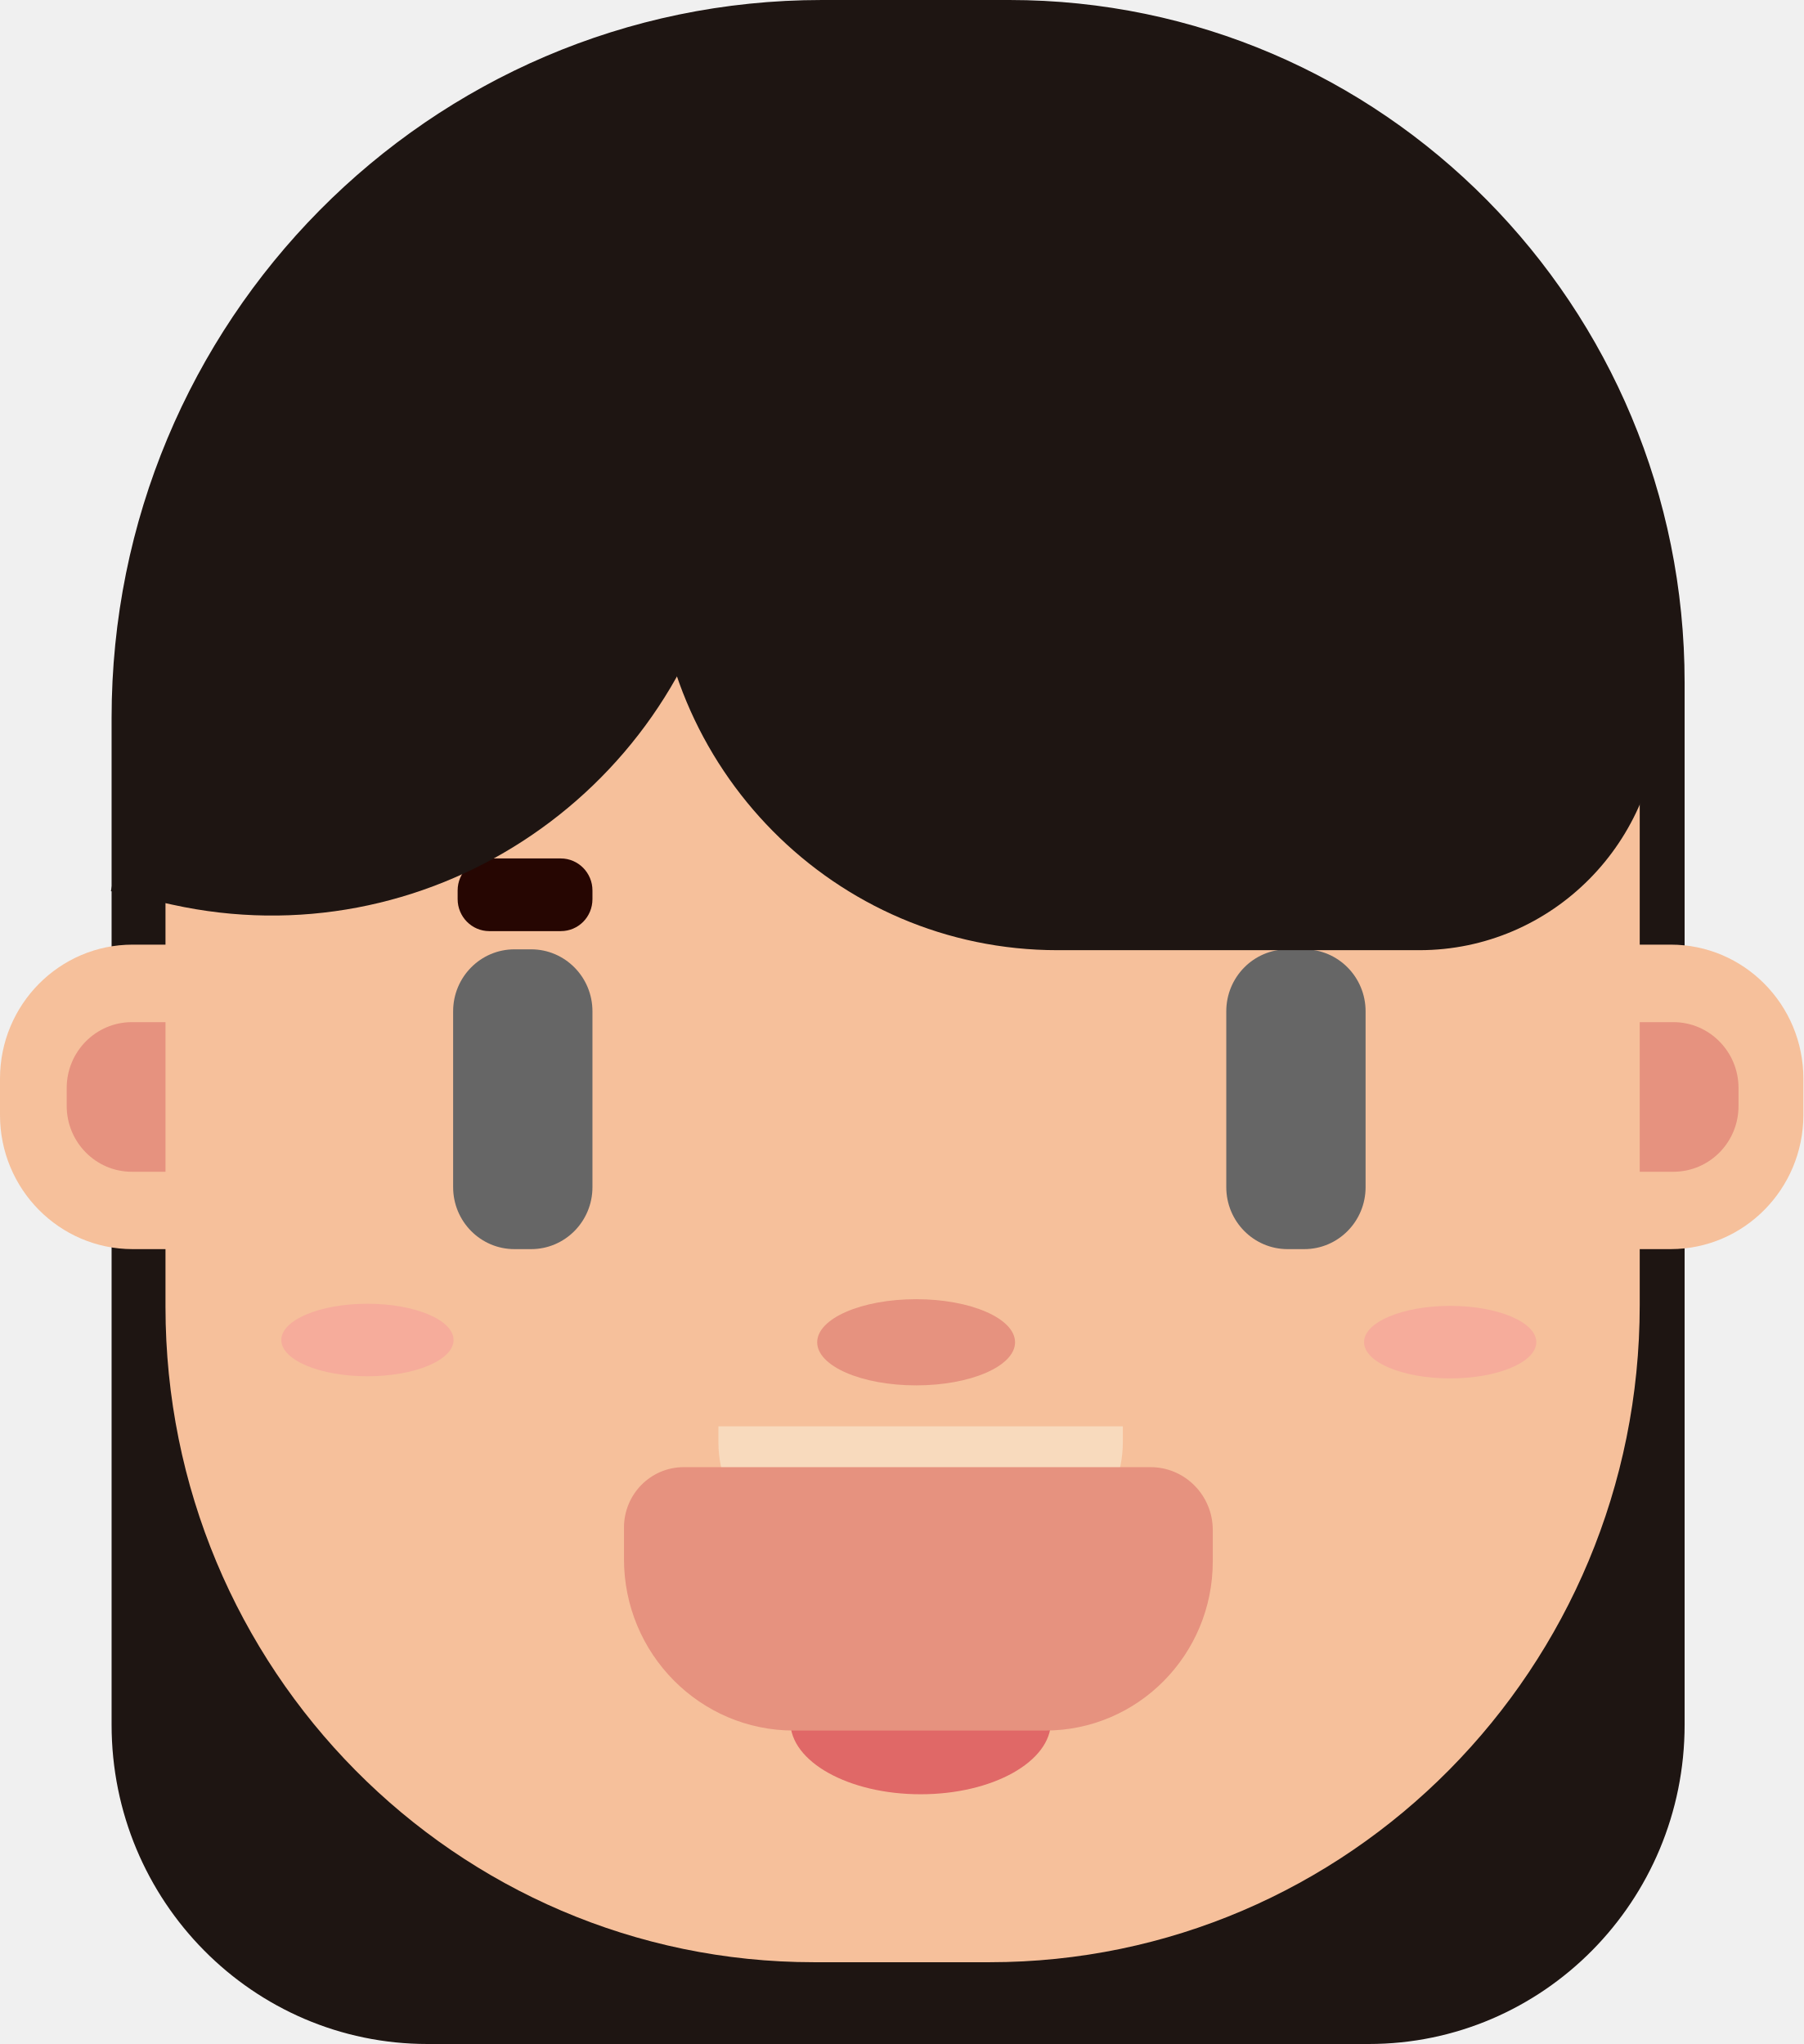
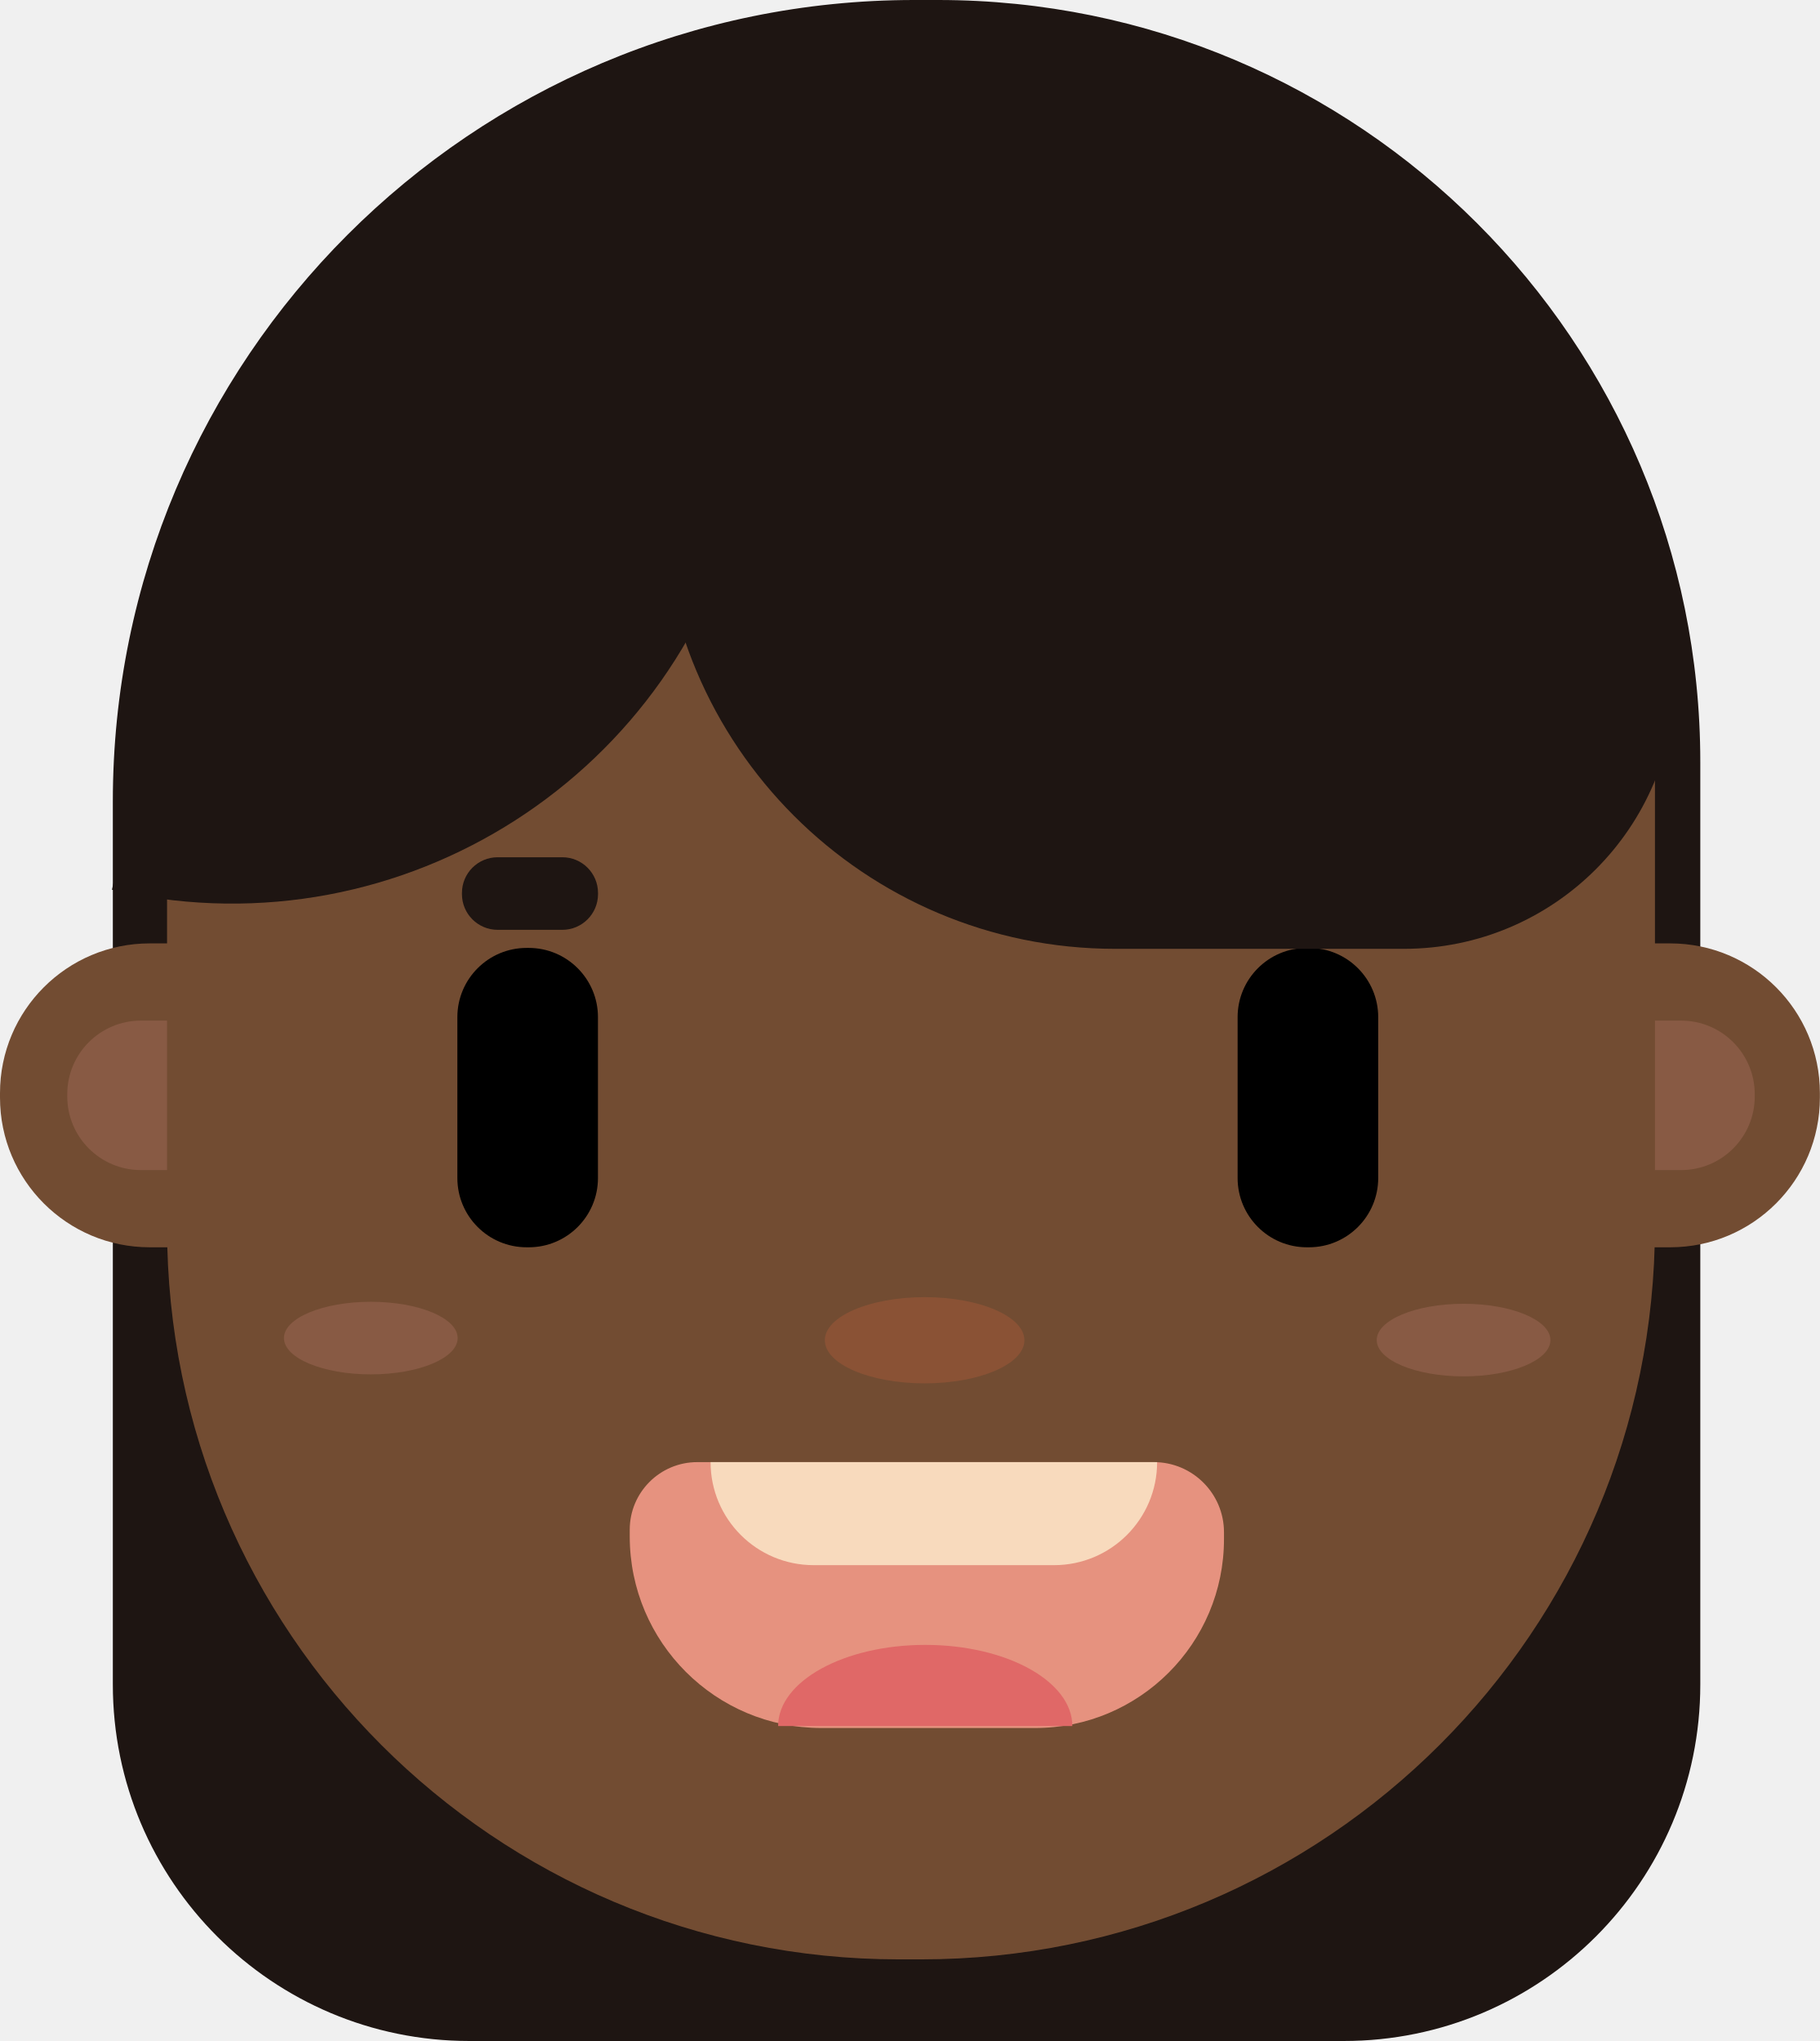
- <svg xmlns="http://www.w3.org/2000/svg" width="486" height="551" viewBox="0 0 486 551" fill="none">
-   <g clip-path="url(#clip0_892_2461)">
-     <path d="M368.88 551H115.223C68.193 551 30.076 512.47 30.076 464.93V193.532C30.076 86.645 115.792 0 221.533 0H272.014C372.521 0 454.027 82.389 454.027 183.986V464.93C454.027 512.47 415.91 551 368.88 551Z" fill="#1E1512" />
-     <path d="M450.235 336.727H35.765C16.005 336.727 0 320.548 0 300.574V290.797C0 270.823 16.005 254.644 35.765 254.644H450.272C470.033 254.644 486.038 270.823 486.038 290.797V300.574C486 320.548 469.995 336.727 450.235 336.727Z" fill="#F6C09B" />
-     <path d="M450.992 315.871H35.537C25.828 315.871 17.977 307.896 17.977 298.12V293.289C17.977 283.475 25.865 275.539 35.537 275.539H450.992C460.702 275.539 468.553 283.513 468.553 293.289V298.082C468.59 307.935 460.702 315.871 450.992 315.871Z" fill="#E6927F" />
-     <path d="M266.704 528.955H219.37C122.846 528.955 44.602 449.863 44.602 352.292V185.635C44.602 159.526 65.537 138.363 91.366 138.363H395.163C420.992 138.363 441.928 159.526 441.928 185.635V351.832C441.928 449.671 363.456 528.955 266.704 528.955Z" fill="#F6C09B" />
-     <path d="M143.137 336.727H138.661C129.521 336.727 122.125 329.251 122.125 320.011V272.625C122.125 263.385 129.521 255.909 138.661 255.909H143.137C152.277 255.909 159.673 263.385 159.673 272.625V320.011C159.673 329.251 152.277 336.727 143.137 336.727Z" fill="#666666" />
-     <path d="M271.673 419.997H224.568C207.463 419.997 193.619 406.004 193.619 388.713V384.496H302.622V388.713C302.622 405.966 288.779 419.997 271.673 419.997Z" fill="#F8DABD" />
-     <path d="M248.121 483.678C267.517 483.678 283.241 474.907 283.241 464.087C283.241 453.267 267.517 444.496 248.121 444.496C228.724 444.496 213 453.267 213 464.087C213 474.907 228.724 483.678 248.121 483.678Z" fill="#E06867" />
-     <path d="M281.724 466.502H213.91C188.651 466.502 168.17 445.8 168.17 420.266V411.793C168.17 402.784 175.376 395.5 184.289 395.5H310.094C319.348 395.5 326.858 403.091 326.858 412.445V420.918C326.858 446.106 306.642 466.502 281.724 466.502Z" fill="#E6927F" />
-     <path d="M246.907 373.455C261.633 373.455 273.57 368.254 273.57 361.838C273.57 355.423 261.633 350.222 246.907 350.222C232.182 350.222 220.244 355.423 220.244 361.838C220.244 368.254 232.182 373.455 246.907 373.455Z" fill="#E6927F" />
-     <path d="M351.51 336.727H347.034C337.894 336.727 330.498 329.251 330.498 320.011V272.625C330.498 263.385 337.894 255.909 347.034 255.909H351.51C360.65 255.909 368.046 263.385 368.046 272.625V320.011C368.046 329.251 360.65 336.727 351.51 336.727Z" fill="#666666" />
-     <path d="M177.5 72.92H352.496C404.874 72.92 447.352 115.859 447.352 168.804V190.619C447.352 226.81 418.338 256.139 382.535 256.139H284.986C225.098 256.139 176.514 207.066 176.514 146.491V73.917C176.514 73.38 176.931 72.92 177.5 72.92Z" fill="#1E1512" />
-     <path d="M151.141 251.002H131.873C127.17 251.002 123.34 247.129 123.34 242.375V240.037C123.34 235.283 127.17 231.411 131.873 231.411H151.141C155.843 231.411 159.674 235.283 159.674 240.037V242.375C159.674 247.168 155.881 251.002 151.141 251.002Z" fill="#260602" />
-     <path d="M214.517 59.923L195.743 147.028C180.989 215.424 114.161 258.785 46.461 243.871L29.887 240.229L48.661 153.124C63.414 84.728 130.242 41.367 197.904 56.281L214.517 59.923Z" fill="#1E1512" />
-     <path d="M390.84 371.576C403.66 371.576 414.052 367.199 414.052 361.8C414.052 356.4 403.66 352.023 390.84 352.023C378.021 352.023 367.629 356.4 367.629 361.8C367.629 367.199 378.021 371.576 390.84 371.576Z" fill="#F6AC9B" />
-     <path d="M99.028 371.001C111.847 371.001 122.239 366.624 122.239 361.225C122.239 355.825 111.847 351.448 99.028 351.448C86.209 351.448 75.816 355.825 75.816 361.225C75.816 366.624 86.209 371.001 99.028 371.001Z" fill="#F6AC9B" />
+ <svg xmlns="http://www.w3.org/2000/svg" viewBox="0 0 317.89 356.56">
+   <defs>
+     <style>.cls-1{fill:#1e1512;}.cls-2{fill:#724c32;}.cls-3{fill:#885a44;}.cls-4{fill:#e6927f;}.cls-5{fill:#8a5235;}.cls-6{fill:#e06867;}.cls-7{fill:#f8dabd;}</style>
+   </defs>
+   <g id="Layer_2" data-name="Layer 2">
+     <g id="Layer_1-2" data-name="Layer 1">
+       <path class="cls-1" d="M159.72,0h4.13A133.14,133.14,0,0,1,297,133.14V294.27a62.29,62.29,0,0,1-62.29,62.29H82a62.29,62.29,0,0,1-62.29-62.29V140A140,140,0,0,1,159.72,0Z" />
+       <rect class="cls-2" y="164.81" width="317.89" height="53.09" rx="26.15" />
+       <rect class="cls-3" x="11.75" y="178.3" width="294.76" height="26.11" rx="12.86" />
+       <path class="cls-2" d="M63.39,89.54H254.87a34.21,34.21,0,0,1,34.21,34.21v90.38A128.18,128.18,0,0,1,160.9,342.3H157A127.84,127.84,0,0,1,29.18,214.46V123.74A34.21,34.21,0,0,1,63.39,89.54Z" />
+       <rect x="79.89" y="165.6" width="24.56" height="52.3" rx="12.1" />
+       <path class="cls-4" d="M121.8,255.43h79.74a12.26,12.26,0,0,1,12.26,12.26v1.19a33,33,0,0,1-33,33H143.48A33.47,33.47,0,0,1,110,268.42v-1.19A11.8,11.8,0,0,1,121.8,255.43Z" />
+       <ellipse class="cls-5" cx="161.51" cy="234.14" rx="17.43" ry="7.53" />
+       <rect x="216.18" y="165.6" width="24.56" height="52.3" rx="12.1" />
+       <path class="cls-1" d="M162.87,47.2h50.42a79.34,79.34,0,0,1,79.34,79.34v38.52a.71.71,0,0,1-.71.71H184.86a69.4,69.4,0,0,1-69.4-69.4V94.6a47.4,47.4,0,0,1,47.4-47.4Z" transform="translate(408.08 212.96) rotate(180)" />
+       <rect class="cls-1" x="80.69" y="149.76" width="23.77" height="12.68" rx="6.24" />
+       <path class="cls-1" d="M10.08,50.54h48a91.74,91.74,0,0,1,91.74,91.74v1.39a0,0,0,0,1,0,0h-48A91.74,91.74,0,0,1,10.08,51.93V50.54a0,0,0,0,1,0,0Z" transform="translate(-31.97 154.52) rotate(-77.7)" />
+       <ellipse class="cls-3" cx="255.65" cy="234.11" rx="15.17" ry="6.34" />
+       <ellipse class="cls-3" cx="64.77" cy="233.76" rx="15.17" ry="6.34" />
+       <path class="cls-6" d="M135.92,301.54c0-7.83,11.51-14.18,25.7-14.18s25.69,6.35,25.69,14.18" />
+       <path class="cls-7" d="M184.12,273.43h-42a18,18,0,0,1-18-18h78A18,18,0,0,1,184.12,273.43Z" />
+     </g>
  </g>
-   <defs>
-     <clipPath id="clip0_892_2461">
-       <rect width="486" height="551" fill="white" />
-     </clipPath>
-   </defs>
</svg>
